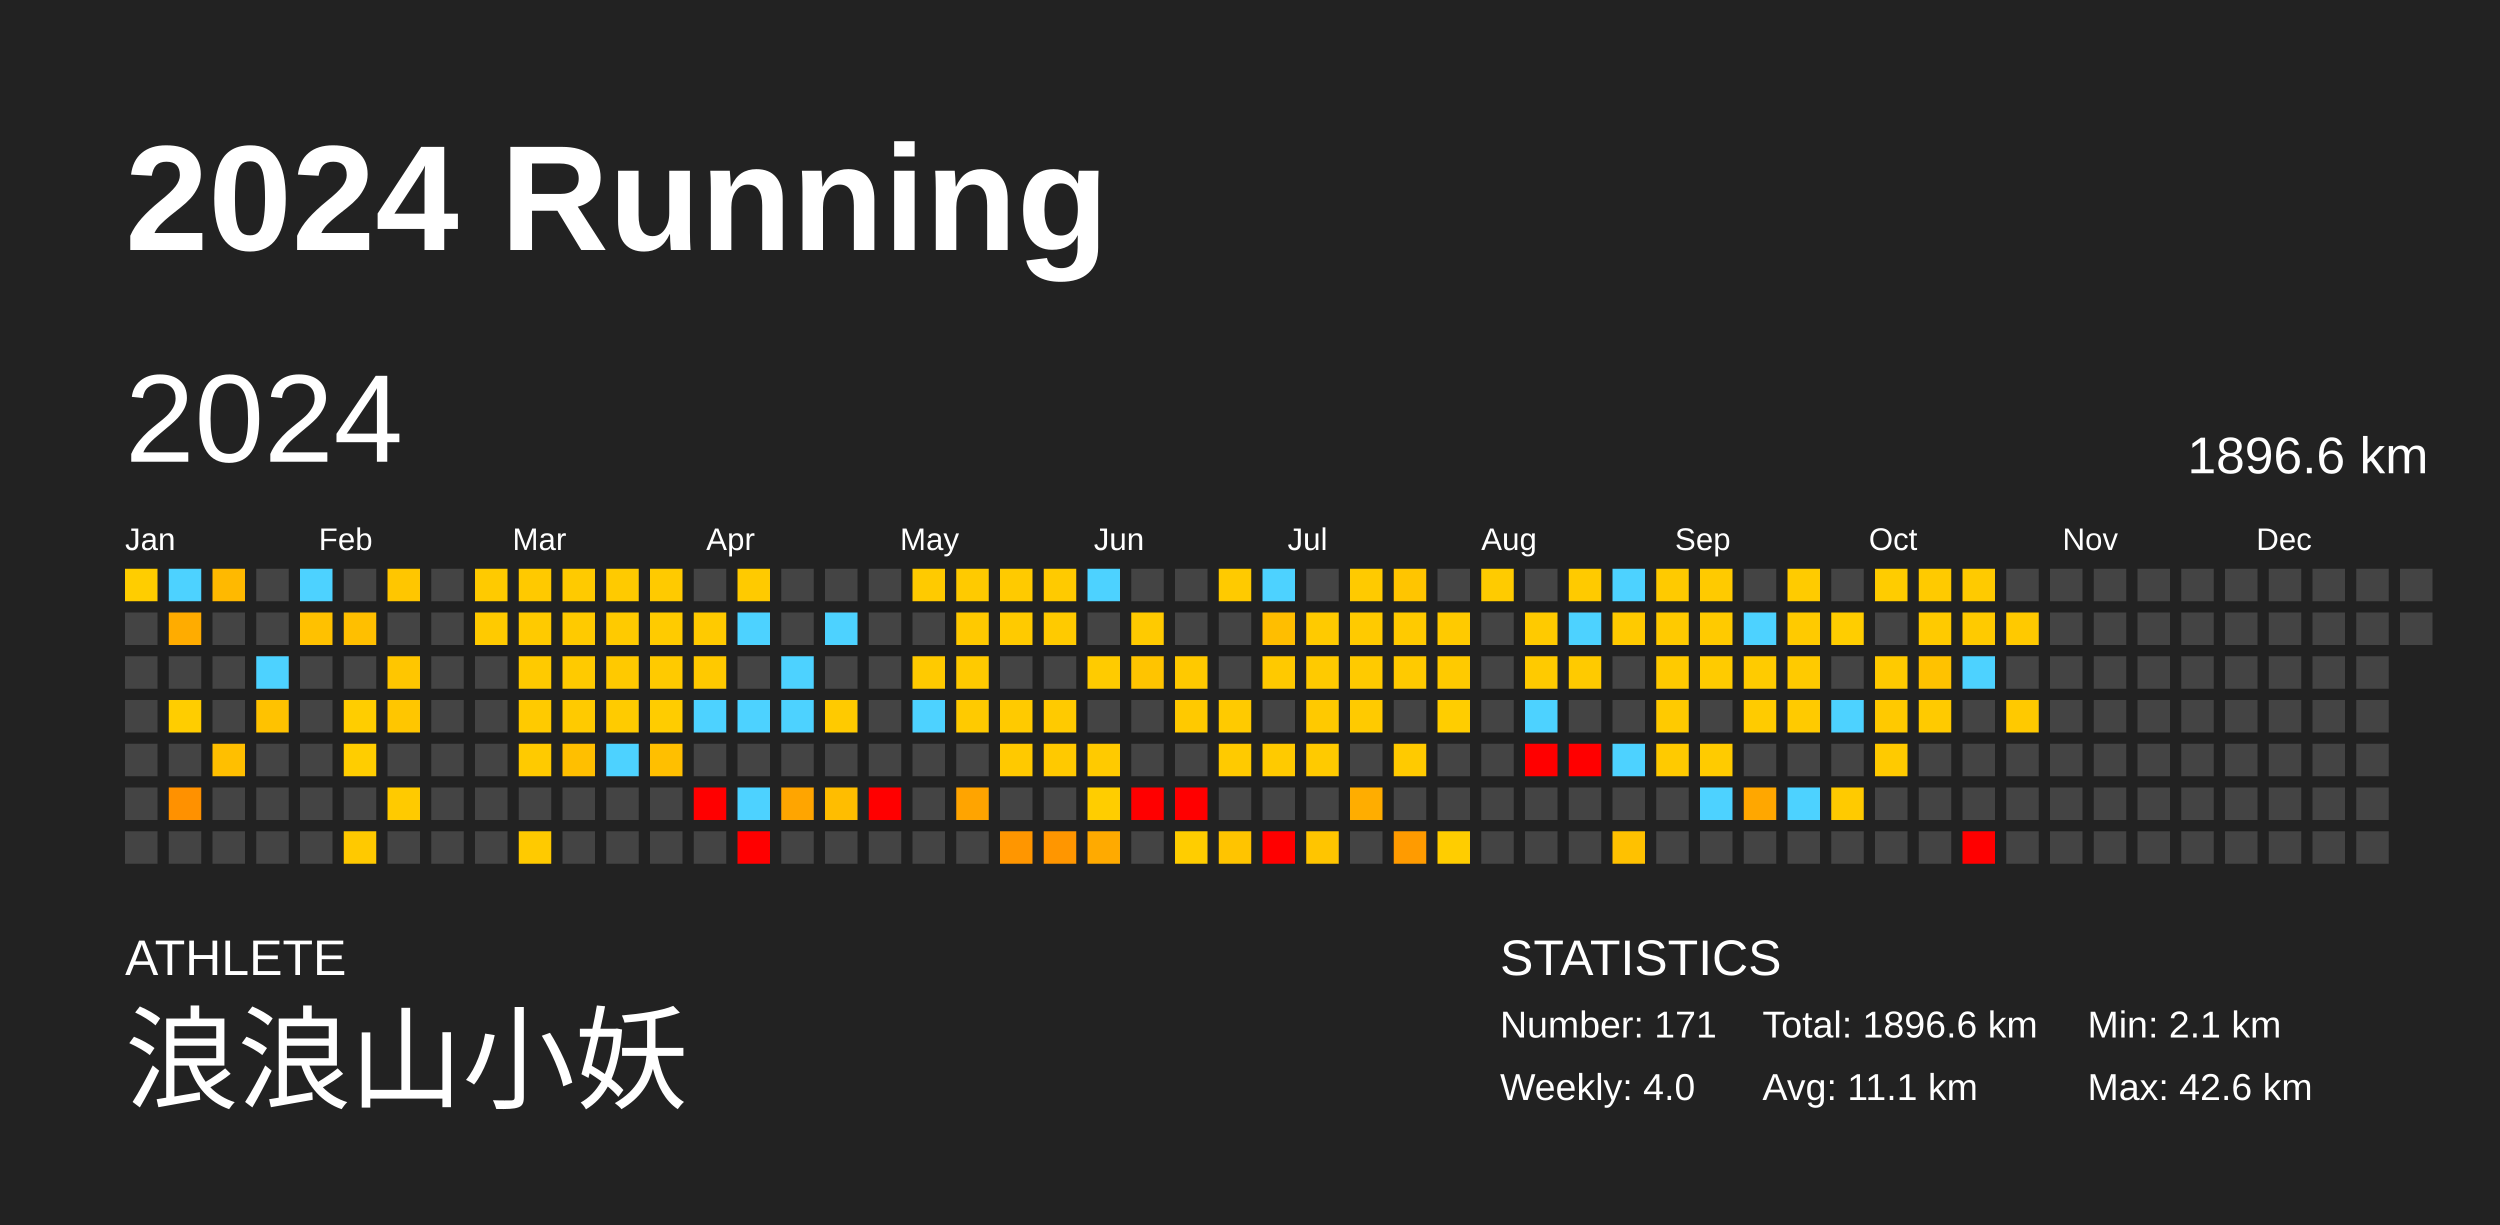
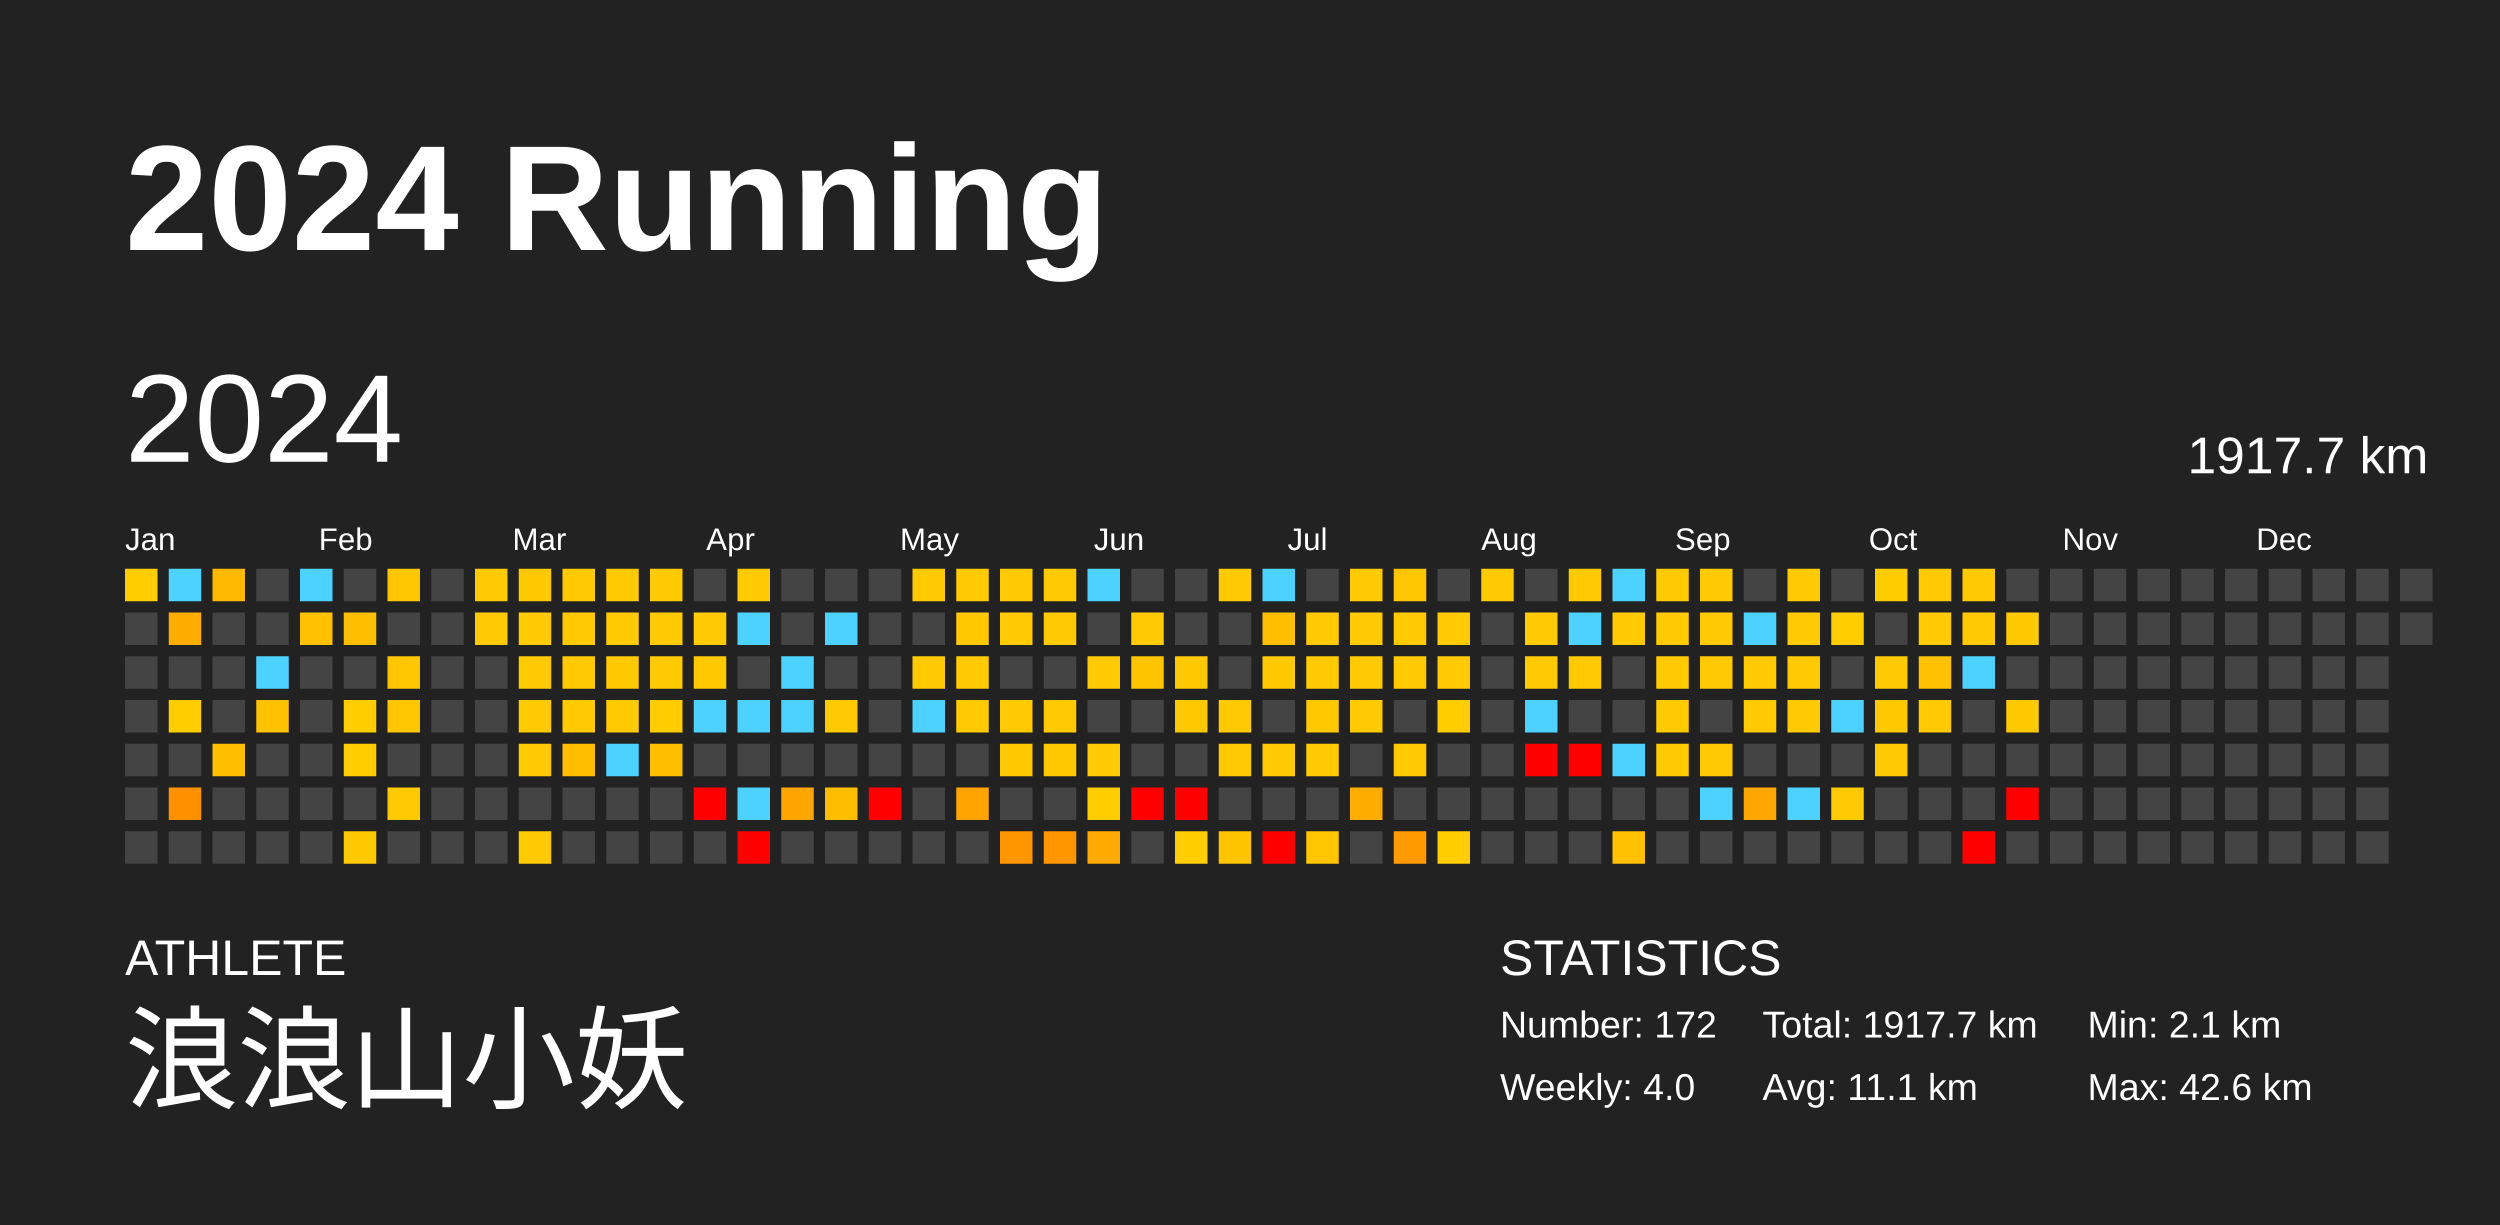
<svg xmlns="http://www.w3.org/2000/svg" baseProfile="full" height="98mm" version="1.1" viewBox="0,0,200,98" width="200mm">
  <defs />
  <rect fill="#222222" height="98" width="200" x="0" y="0" />
  <text fill="#FFFFFF" style="font-size:12px; font-family:Arial; font-weight:bold;" x="10" y="20">2024 Running</text>
  <text fill="#FFFFFF" style="font-size:4px; font-family:Arial" x="10" y="78">ATHLETE</text>
  <text fill="#FFFFFF" style="font-size:9px; font-family:Arial" x="10" y="88">浪浪山小妖</text>
  <text fill="#FFFFFF" style="font-size:4px; font-family:Arial" x="120" y="78">STATISTICS</text>
-   <text fill="#FFFFFF" style="font-size:3px; font-family:Arial" x="120" y="83">Number: 171</text>
+   <text fill="#FFFFFF" style="font-size:3px; font-family:Arial" x="120" y="83">Number: 172</text>
  <text fill="#FFFFFF" style="font-size:3px; font-family:Arial" x="120" y="88">Weekly: 4.0</text>
-   <text fill="#FFFFFF" style="font-size:3px; font-family:Arial" x="141" y="83">Total: 1896.6 km</text>
+   <text fill="#FFFFFF" style="font-size:3px; font-family:Arial" x="141" y="83">Total: 1917.7 km</text>
  <text fill="#FFFFFF" style="font-size:3px; font-family:Arial" x="141" y="88">Avg: 11.1 km</text>
  <text fill="#FFFFFF" style="font-size:3px; font-family:Arial" x="167" y="83">Min: 2.1 km</text>
  <text fill="#FFFFFF" style="font-size:3px; font-family:Arial" x="167" y="88">Max: 42.6 km</text>
  <text dominant-baseline="hanging" fill="#FFFFFF" style="font-size:10.0px; font-family:Arial;" x="10" y="30">2024</text>
-   <text dominant-baseline="hanging" fill="#FFFFFF" style="font-size:4.125px; font-family:Arial;" x="175" y="35">1896.6 km</text>
+   <text dominant-baseline="hanging" fill="#FFFFFF" style="font-size:4.125px; font-family:Arial;" x="175" y="35">1917.7 km</text>
  <text fill="#FFFFFF" style="font-size:2.5px; font-family:Arial" x="10.0" y="44">Jan</text>
  <text fill="#FFFFFF" style="font-size:2.5px; font-family:Arial" x="25.5" y="44">Feb</text>
  <text fill="#FFFFFF" style="font-size:2.5px; font-family:Arial" x="41.0" y="44">Mar</text>
  <text fill="#FFFFFF" style="font-size:2.5px; font-family:Arial" x="56.5" y="44">Apr</text>
  <text fill="#FFFFFF" style="font-size:2.5px; font-family:Arial" x="72.0" y="44">May</text>
  <text fill="#FFFFFF" style="font-size:2.5px; font-family:Arial" x="87.5" y="44">Jun</text>
  <text fill="#FFFFFF" style="font-size:2.5px; font-family:Arial" x="103.0" y="44">Jul</text>
  <text fill="#FFFFFF" style="font-size:2.5px; font-family:Arial" x="118.5" y="44">Aug</text>
  <text fill="#FFFFFF" style="font-size:2.5px; font-family:Arial" x="134.0" y="44">Sep</text>
  <text fill="#FFFFFF" style="font-size:2.5px; font-family:Arial" x="149.5" y="44">Oct</text>
  <text fill="#FFFFFF" style="font-size:2.5px; font-family:Arial" x="165.0" y="44">Nov</text>
  <text fill="#FFFFFF" style="font-size:2.5px; font-family:Arial" x="180.5" y="44">Dec</text>
  <rect fill="#ffcd00" height="2.6" width="2.6" x="10.0" y="45.5" />
  <rect fill="#444444" height="2.6" width="2.6" x="10.0" y="49.0" />
  <rect fill="#444444" height="2.6" width="2.6" x="10.0" y="52.5" />
  <rect fill="#444444" height="2.6" width="2.6" x="10.0" y="56.0" />
  <rect fill="#444444" height="2.6" width="2.6" x="10.0" y="59.5" />
  <rect fill="#444444" height="2.6" width="2.6" x="10.0" y="63.0" />
  <rect fill="#444444" height="2.6" width="2.6" x="10.0" y="66.5" />
  <rect fill="#4dd2ff" height="2.6" width="2.6" x="13.5" y="45.5" />
  <rect fill="#ffac00" height="2.6" width="2.6" x="13.5" y="49.0" />
  <rect fill="#444444" height="2.6" width="2.6" x="13.5" y="52.5" />
  <rect fill="#ffcd00" height="2.6" width="2.6" x="13.5" y="56.0" />
  <rect fill="#444444" height="2.6" width="2.6" x="13.5" y="59.5" />
  <rect fill="#ff9100" height="2.6" width="2.6" x="13.5" y="63.0" />
  <rect fill="#444444" height="2.6" width="2.6" x="13.5" y="66.5" />
  <rect fill="#ffb900" height="2.6" width="2.6" x="17.0" y="45.5" />
  <rect fill="#444444" height="2.6" width="2.6" x="17.0" y="49.0" />
  <rect fill="#444444" height="2.6" width="2.6" x="17.0" y="52.5" />
  <rect fill="#444444" height="2.6" width="2.6" x="17.0" y="56.0" />
  <rect fill="#ffbf00" height="2.6" width="2.6" x="17.0" y="59.5" />
  <rect fill="#444444" height="2.6" width="2.6" x="17.0" y="63.0" />
  <rect fill="#444444" height="2.6" width="2.6" x="17.0" y="66.5" />
  <rect fill="#444444" height="2.6" width="2.6" x="20.5" y="45.5" />
  <rect fill="#444444" height="2.6" width="2.6" x="20.5" y="49.0" />
  <rect fill="#4dd2ff" height="2.6" width="2.6" x="20.5" y="52.5" />
  <rect fill="#ffc200" height="2.6" width="2.6" x="20.5" y="56.0" />
  <rect fill="#444444" height="2.6" width="2.6" x="20.5" y="59.5" />
  <rect fill="#444444" height="2.6" width="2.6" x="20.5" y="63.0" />
  <rect fill="#444444" height="2.6" width="2.6" x="20.5" y="66.5" />
  <rect fill="#4dd2ff" height="2.6" width="2.6" x="24.0" y="45.5" />
  <rect fill="#ffc100" height="2.6" width="2.6" x="24.0" y="49.0" />
  <rect fill="#444444" height="2.6" width="2.6" x="24.0" y="52.5" />
  <rect fill="#444444" height="2.6" width="2.6" x="24.0" y="56.0" />
  <rect fill="#444444" height="2.6" width="2.6" x="24.0" y="59.5" />
  <rect fill="#444444" height="2.6" width="2.6" x="24.0" y="63.0" />
  <rect fill="#444444" height="2.6" width="2.6" x="24.0" y="66.5" />
  <rect fill="#444444" height="2.6" width="2.6" x="27.5" y="45.5" />
  <rect fill="#ffbf00" height="2.6" width="2.6" x="27.5" y="49.0" />
  <rect fill="#444444" height="2.6" width="2.6" x="27.5" y="52.5" />
  <rect fill="#ffcd00" height="2.6" width="2.6" x="27.5" y="56.0" />
  <rect fill="#ffcd00" height="2.6" width="2.6" x="27.5" y="59.5" />
  <rect fill="#444444" height="2.6" width="2.6" x="27.5" y="63.0" />
  <rect fill="#ffc900" height="2.6" width="2.6" x="27.5" y="66.5" />
  <rect fill="#ffc600" height="2.6" width="2.6" x="31.0" y="45.5" />
  <rect fill="#444444" height="2.6" width="2.6" x="31.0" y="49.0" />
  <rect fill="#ffc600" height="2.6" width="2.6" x="31.0" y="52.5" />
  <rect fill="#ffc600" height="2.6" width="2.6" x="31.0" y="56.0" />
  <rect fill="#444444" height="2.6" width="2.6" x="31.0" y="59.5" />
  <rect fill="#ffca00" height="2.6" width="2.6" x="31.0" y="63.0" />
  <rect fill="#444444" height="2.6" width="2.6" x="31.0" y="66.5" />
  <rect fill="#444444" height="2.6" width="2.6" x="34.5" y="45.5" />
  <rect fill="#444444" height="2.6" width="2.6" x="34.5" y="49.0" />
  <rect fill="#444444" height="2.6" width="2.6" x="34.5" y="52.5" />
  <rect fill="#444444" height="2.6" width="2.6" x="34.5" y="56.0" />
  <rect fill="#444444" height="2.6" width="2.6" x="34.5" y="59.5" />
  <rect fill="#444444" height="2.6" width="2.6" x="34.5" y="63.0" />
  <rect fill="#444444" height="2.6" width="2.6" x="34.5" y="66.5" />
  <rect fill="#ffca00" height="2.6" width="2.6" x="38.0" y="45.5" />
  <rect fill="#ffca00" height="2.6" width="2.6" x="38.0" y="49.0" />
  <rect fill="#444444" height="2.6" width="2.6" x="38.0" y="52.5" />
  <rect fill="#444444" height="2.6" width="2.6" x="38.0" y="56.0" />
  <rect fill="#444444" height="2.6" width="2.6" x="38.0" y="59.5" />
  <rect fill="#444444" height="2.6" width="2.6" x="38.0" y="63.0" />
  <rect fill="#444444" height="2.6" width="2.6" x="38.0" y="66.5" />
  <rect fill="#ffc900" height="2.6" width="2.6" x="41.5" y="45.5" />
  <rect fill="#ffca00" height="2.6" width="2.6" x="41.5" y="49.0" />
  <rect fill="#ffca00" height="2.6" width="2.6" x="41.5" y="52.5" />
  <rect fill="#ffca00" height="2.6" width="2.6" x="41.5" y="56.0" />
  <rect fill="#ffca00" height="2.6" width="2.6" x="41.5" y="59.5" />
  <rect fill="#444444" height="2.6" width="2.6" x="41.5" y="63.0" />
  <rect fill="#ffca00" height="2.6" width="2.6" x="41.5" y="66.5" />
  <rect fill="#ffca00" height="2.6" width="2.6" x="45.0" y="45.5" />
  <rect fill="#ffca00" height="2.6" width="2.6" x="45.0" y="49.0" />
  <rect fill="#ffca00" height="2.6" width="2.6" x="45.0" y="52.5" />
  <rect fill="#ffca00" height="2.6" width="2.6" x="45.0" y="56.0" />
  <rect fill="#ffbf00" height="2.6" width="2.6" x="45.0" y="59.5" />
  <rect fill="#444444" height="2.6" width="2.6" x="45.0" y="63.0" />
  <rect fill="#444444" height="2.6" width="2.6" x="45.0" y="66.5" />
  <rect fill="#ffca00" height="2.6" width="2.6" x="48.5" y="45.5" />
  <rect fill="#ffca00" height="2.6" width="2.6" x="48.5" y="49.0" />
  <rect fill="#ffc900" height="2.6" width="2.6" x="48.5" y="52.5" />
  <rect fill="#ffcb00" height="2.6" width="2.6" x="48.5" y="56.0" />
  <rect fill="#4dd2ff" height="2.6" width="2.6" x="48.5" y="59.5" />
  <rect fill="#444444" height="2.6" width="2.6" x="48.5" y="63.0" />
  <rect fill="#444444" height="2.6" width="2.6" x="48.5" y="66.5" />
  <rect fill="#ffca00" height="2.6" width="2.6" x="52.0" y="45.5" />
  <rect fill="#ffcb00" height="2.6" width="2.6" x="52.0" y="49.0" />
  <rect fill="#ffca00" height="2.6" width="2.6" x="52.0" y="52.5" />
  <rect fill="#ffcc00" height="2.6" width="2.6" x="52.0" y="56.0" />
  <rect fill="#ffbf00" height="2.6" width="2.6" x="52.0" y="59.5" />
  <rect fill="#444444" height="2.6" width="2.6" x="52.0" y="63.0" />
  <rect fill="#444444" height="2.6" width="2.6" x="52.0" y="66.5" />
  <rect fill="#444444" height="2.6" width="2.6" x="55.5" y="45.5" />
  <rect fill="#ffca00" height="2.6" width="2.6" x="55.5" y="49.0" />
  <rect fill="#ffc900" height="2.6" width="2.6" x="55.5" y="52.5" />
  <rect fill="#4dd2ff" height="2.6" width="2.6" x="55.5" y="56.0" />
  <rect fill="#444444" height="2.6" width="2.6" x="55.5" y="59.5" />
  <rect fill="red" height="2.6" width="2.6" x="55.5" y="63.0" />
  <rect fill="#444444" height="2.6" width="2.6" x="55.5" y="66.5" />
  <rect fill="#ffca00" height="2.6" width="2.6" x="59.0" y="45.5" />
  <rect fill="#4dd2ff" height="2.6" width="2.6" x="59.0" y="49.0" />
  <rect fill="#444444" height="2.6" width="2.6" x="59.0" y="52.5" />
  <rect fill="#4dd2ff" height="2.6" width="2.6" x="59.0" y="56.0" />
  <rect fill="#444444" height="2.6" width="2.6" x="59.0" y="59.5" />
  <rect fill="#4dd2ff" height="2.6" width="2.6" x="59.0" y="63.0" />
  <rect fill="red" height="2.6" width="2.6" x="59.0" y="66.5" />
  <rect fill="#444444" height="2.6" width="2.6" x="62.5" y="45.5" />
  <rect fill="#444444" height="2.6" width="2.6" x="62.5" y="49.0" />
  <rect fill="#4dd2ff" height="2.6" width="2.6" x="62.5" y="52.5" />
  <rect fill="#4dd2ff" height="2.6" width="2.6" x="62.5" y="56.0" />
  <rect fill="#444444" height="2.6" width="2.6" x="62.5" y="59.5" />
  <rect fill="#ffa500" height="2.6" width="2.6" x="62.5" y="63.0" />
  <rect fill="#444444" height="2.6" width="2.6" x="62.5" y="66.5" />
  <rect fill="#444444" height="2.6" width="2.6" x="66.0" y="45.5" />
  <rect fill="#4dd2ff" height="2.6" width="2.6" x="66.0" y="49.0" />
  <rect fill="#444444" height="2.6" width="2.6" x="66.0" y="52.5" />
  <rect fill="#ffca00" height="2.6" width="2.6" x="66.0" y="56.0" />
  <rect fill="#444444" height="2.6" width="2.6" x="66.0" y="59.5" />
  <rect fill="#ffbd00" height="2.6" width="2.6" x="66.0" y="63.0" />
  <rect fill="#444444" height="2.6" width="2.6" x="66.0" y="66.5" />
  <rect fill="#444444" height="2.6" width="2.6" x="69.5" y="45.5" />
  <rect fill="#444444" height="2.6" width="2.6" x="69.5" y="49.0" />
  <rect fill="#444444" height="2.6" width="2.6" x="69.5" y="52.5" />
  <rect fill="#444444" height="2.6" width="2.6" x="69.5" y="56.0" />
  <rect fill="#444444" height="2.6" width="2.6" x="69.5" y="59.5" />
  <rect fill="red" height="2.6" width="2.6" x="69.5" y="63.0" />
  <rect fill="#444444" height="2.6" width="2.6" x="69.5" y="66.5" />
  <rect fill="#ffca00" height="2.6" width="2.6" x="73.0" y="45.5" />
  <rect fill="#444444" height="2.6" width="2.6" x="73.0" y="49.0" />
  <rect fill="#ffca00" height="2.6" width="2.6" x="73.0" y="52.5" />
  <rect fill="#4dd2ff" height="2.6" width="2.6" x="73.0" y="56.0" />
  <rect fill="#444444" height="2.6" width="2.6" x="73.0" y="59.5" />
  <rect fill="#444444" height="2.6" width="2.6" x="73.0" y="63.0" />
  <rect fill="#444444" height="2.6" width="2.6" x="73.0" y="66.5" />
  <rect fill="#ffca00" height="2.6" width="2.6" x="76.5" y="45.5" />
  <rect fill="#ffc900" height="2.6" width="2.6" x="76.5" y="49.0" />
  <rect fill="#ffca00" height="2.6" width="2.6" x="76.5" y="52.5" />
  <rect fill="#ffca00" height="2.6" width="2.6" x="76.5" y="56.0" />
  <rect fill="#444444" height="2.6" width="2.6" x="76.5" y="59.5" />
  <rect fill="#ffa400" height="2.6" width="2.6" x="76.5" y="63.0" />
  <rect fill="#444444" height="2.6" width="2.6" x="76.5" y="66.5" />
  <rect fill="#ffca00" height="2.6" width="2.6" x="80.0" y="45.5" />
  <rect fill="#ffca00" height="2.6" width="2.6" x="80.0" y="49.0" />
  <rect fill="#444444" height="2.6" width="2.6" x="80.0" y="52.5" />
  <rect fill="#ffca00" height="2.6" width="2.6" x="80.0" y="56.0" />
  <rect fill="#ffc900" height="2.6" width="2.6" x="80.0" y="59.5" />
  <rect fill="#444444" height="2.6" width="2.6" x="80.0" y="63.0" />
  <rect fill="#ff9600" height="2.6" width="2.6" x="80.0" y="66.5" />
  <rect fill="#ffca00" height="2.6" width="2.6" x="83.5" y="45.5" />
  <rect fill="#ffca00" height="2.6" width="2.6" x="83.5" y="49.0" />
  <rect fill="#444444" height="2.6" width="2.6" x="83.5" y="52.5" />
  <rect fill="#ffca00" height="2.6" width="2.6" x="83.5" y="56.0" />
  <rect fill="#ffc900" height="2.6" width="2.6" x="83.5" y="59.5" />
  <rect fill="#444444" height="2.6" width="2.6" x="83.5" y="63.0" />
  <rect fill="#ff9600" height="2.6" width="2.6" x="83.5" y="66.5" />
  <rect fill="#4dd2ff" height="2.6" width="2.6" x="87.0" y="45.5" />
  <rect fill="#444444" height="2.6" width="2.6" x="87.0" y="49.0" />
  <rect fill="#ffcb00" height="2.6" width="2.6" x="87.0" y="52.5" />
  <rect fill="#444444" height="2.6" width="2.6" x="87.0" y="56.0" />
  <rect fill="#ffca00" height="2.6" width="2.6" x="87.0" y="59.5" />
  <rect fill="#ffcd00" height="2.6" width="2.6" x="87.0" y="63.0" />
  <rect fill="#ffaa00" height="2.6" width="2.6" x="87.0" y="66.5" />
  <rect fill="#444444" height="2.6" width="2.6" x="90.5" y="45.5" />
  <rect fill="#ffca00" height="2.6" width="2.6" x="90.5" y="49.0" />
  <rect fill="#ffc400" height="2.6" width="2.6" x="90.5" y="52.5" />
  <rect fill="#444444" height="2.6" width="2.6" x="90.5" y="56.0" />
  <rect fill="#444444" height="2.6" width="2.6" x="90.5" y="59.5" />
  <rect fill="red" height="2.6" width="2.6" x="90.5" y="63.0" />
  <rect fill="#444444" height="2.6" width="2.6" x="90.5" y="66.5" />
  <rect fill="#444444" height="2.6" width="2.6" x="94.0" y="45.5" />
  <rect fill="#444444" height="2.6" width="2.6" x="94.0" y="49.0" />
  <rect fill="#ffc900" height="2.6" width="2.6" x="94.0" y="52.5" />
  <rect fill="#ffc900" height="2.6" width="2.6" x="94.0" y="56.0" />
  <rect fill="#444444" height="2.6" width="2.6" x="94.0" y="59.5" />
  <rect fill="red" height="2.6" width="2.6" x="94.0" y="63.0" />
  <rect fill="#ffcd00" height="2.6" width="2.6" x="94.0" y="66.5" />
  <rect fill="#ffca00" height="2.6" width="2.6" x="97.5" y="45.5" />
  <rect fill="#444444" height="2.6" width="2.6" x="97.5" y="49.0" />
  <rect fill="#444444" height="2.6" width="2.6" x="97.5" y="52.5" />
  <rect fill="#ffca00" height="2.6" width="2.6" x="97.5" y="56.0" />
  <rect fill="#ffca00" height="2.6" width="2.6" x="97.5" y="59.5" />
  <rect fill="#444444" height="2.6" width="2.6" x="97.5" y="63.0" />
  <rect fill="#ffc400" height="2.6" width="2.6" x="97.5" y="66.5" />
  <rect fill="#4dd2ff" height="2.6" width="2.6" x="101.0" y="45.5" />
  <rect fill="#ffbe00" height="2.6" width="2.6" x="101.0" y="49.0" />
  <rect fill="#ffc900" height="2.6" width="2.6" x="101.0" y="52.5" />
  <rect fill="#444444" height="2.6" width="2.6" x="101.0" y="56.0" />
  <rect fill="#ffca00" height="2.6" width="2.6" x="101.0" y="59.5" />
  <rect fill="#444444" height="2.6" width="2.6" x="101.0" y="63.0" />
  <rect fill="red" height="2.6" width="2.6" x="101.0" y="66.5" />
  <rect fill="#444444" height="2.6" width="2.6" x="104.5" y="45.5" />
  <rect fill="#ffca00" height="2.6" width="2.6" x="104.5" y="49.0" />
  <rect fill="#ffca00" height="2.6" width="2.6" x="104.5" y="52.5" />
  <rect fill="#ffc900" height="2.6" width="2.6" x="104.5" y="56.0" />
  <rect fill="#ffca00" height="2.6" width="2.6" x="104.5" y="59.5" />
  <rect fill="#444444" height="2.6" width="2.6" x="104.5" y="63.0" />
  <rect fill="#ffc500" height="2.6" width="2.6" x="104.5" y="66.5" />
  <rect fill="#ffca00" height="2.6" width="2.6" x="108.0" y="45.5" />
  <rect fill="#ffca00" height="2.6" width="2.6" x="108.0" y="49.0" />
  <rect fill="#ffca00" height="2.6" width="2.6" x="108.0" y="52.5" />
  <rect fill="#ffca00" height="2.6" width="2.6" x="108.0" y="56.0" />
  <rect fill="#444444" height="2.6" width="2.6" x="108.0" y="59.5" />
  <rect fill="#ffad00" height="2.6" width="2.6" x="108.0" y="63.0" />
  <rect fill="#444444" height="2.6" width="2.6" x="108.0" y="66.5" />
  <rect fill="#ffc500" height="2.6" width="2.6" x="111.5" y="45.5" />
  <rect fill="#ffca00" height="2.6" width="2.6" x="111.5" y="49.0" />
  <rect fill="#ffca00" height="2.6" width="2.6" x="111.5" y="52.5" />
  <rect fill="#444444" height="2.6" width="2.6" x="111.5" y="56.0" />
  <rect fill="#ffca00" height="2.6" width="2.6" x="111.5" y="59.5" />
  <rect fill="#444444" height="2.6" width="2.6" x="111.5" y="63.0" />
  <rect fill="#ff9b00" height="2.6" width="2.6" x="111.5" y="66.5" />
  <rect fill="#444444" height="2.6" width="2.6" x="115.0" y="45.5" />
  <rect fill="#ffca00" height="2.6" width="2.6" x="115.0" y="49.0" />
  <rect fill="#ffca00" height="2.6" width="2.6" x="115.0" y="52.5" />
  <rect fill="#ffcd00" height="2.6" width="2.6" x="115.0" y="56.0" />
  <rect fill="#444444" height="2.6" width="2.6" x="115.0" y="59.5" />
  <rect fill="#444444" height="2.6" width="2.6" x="115.0" y="63.0" />
  <rect fill="#ffcd00" height="2.6" width="2.6" x="115.0" y="66.5" />
  <rect fill="#ffcb00" height="2.6" width="2.6" x="118.5" y="45.5" />
  <rect fill="#444444" height="2.6" width="2.6" x="118.5" y="49.0" />
  <rect fill="#444444" height="2.6" width="2.6" x="118.5" y="52.5" />
  <rect fill="#444444" height="2.6" width="2.6" x="118.5" y="56.0" />
  <rect fill="#444444" height="2.6" width="2.6" x="118.5" y="59.5" />
  <rect fill="#444444" height="2.6" width="2.6" x="118.5" y="63.0" />
  <rect fill="#444444" height="2.6" width="2.6" x="118.5" y="66.5" />
  <rect fill="#444444" height="2.6" width="2.6" x="122.0" y="45.5" />
  <rect fill="#ffca00" height="2.6" width="2.6" x="122.0" y="49.0" />
  <rect fill="#ffca00" height="2.6" width="2.6" x="122.0" y="52.5" />
  <rect fill="#4dd2ff" height="2.6" width="2.6" x="122.0" y="56.0" />
  <rect fill="red" height="2.6" width="2.6" x="122.0" y="59.5" />
  <rect fill="#444444" height="2.6" width="2.6" x="122.0" y="63.0" />
  <rect fill="#444444" height="2.6" width="2.6" x="122.0" y="66.5" />
  <rect fill="#ffca00" height="2.6" width="2.6" x="125.5" y="45.5" />
  <rect fill="#4dd2ff" height="2.6" width="2.6" x="125.5" y="49.0" />
  <rect fill="#ffca00" height="2.6" width="2.6" x="125.5" y="52.5" />
  <rect fill="#444444" height="2.6" width="2.6" x="125.5" y="56.0" />
  <rect fill="red" height="2.6" width="2.6" x="125.5" y="59.5" />
  <rect fill="#444444" height="2.6" width="2.6" x="125.5" y="63.0" />
  <rect fill="#444444" height="2.6" width="2.6" x="125.5" y="66.5" />
  <rect fill="#4dd2ff" height="2.6" width="2.6" x="129.0" y="45.5" />
  <rect fill="#ffca00" height="2.6" width="2.6" x="129.0" y="49.0" />
  <rect fill="#444444" height="2.6" width="2.6" x="129.0" y="52.5" />
  <rect fill="#444444" height="2.6" width="2.6" x="129.0" y="56.0" />
  <rect fill="#4dd2ff" height="2.6" width="2.6" x="129.0" y="59.5" />
  <rect fill="#444444" height="2.6" width="2.6" x="129.0" y="63.0" />
  <rect fill="#ffc100" height="2.6" width="2.6" x="129.0" y="66.5" />
  <rect fill="#ffca00" height="2.6" width="2.6" x="132.5" y="45.5" />
  <rect fill="#ffca00" height="2.6" width="2.6" x="132.5" y="49.0" />
  <rect fill="#ffca00" height="2.6" width="2.6" x="132.5" y="52.5" />
  <rect fill="#ffca00" height="2.6" width="2.6" x="132.5" y="56.0" />
  <rect fill="#ffca00" height="2.6" width="2.6" x="132.5" y="59.5" />
  <rect fill="#444444" height="2.6" width="2.6" x="132.5" y="63.0" />
  <rect fill="#444444" height="2.6" width="2.6" x="132.5" y="66.5" />
  <rect fill="#ffca00" height="2.6" width="2.6" x="136.0" y="45.5" />
  <rect fill="#ffca00" height="2.6" width="2.6" x="136.0" y="49.0" />
  <rect fill="#ffcb00" height="2.6" width="2.6" x="136.0" y="52.5" />
  <rect fill="#444444" height="2.6" width="2.6" x="136.0" y="56.0" />
  <rect fill="#ffcb00" height="2.6" width="2.6" x="136.0" y="59.5" />
  <rect fill="#4dd2ff" height="2.6" width="2.6" x="136.0" y="63.0" />
  <rect fill="#444444" height="2.6" width="2.6" x="136.0" y="66.5" />
  <rect fill="#444444" height="2.6" width="2.6" x="139.5" y="45.5" />
  <rect fill="#4dd2ff" height="2.6" width="2.6" x="139.5" y="49.0" />
  <rect fill="#ffcb00" height="2.6" width="2.6" x="139.5" y="52.5" />
  <rect fill="#ffcb00" height="2.6" width="2.6" x="139.5" y="56.0" />
  <rect fill="#444444" height="2.6" width="2.6" x="139.5" y="59.5" />
  <rect fill="#ffa700" height="2.6" width="2.6" x="139.5" y="63.0" />
  <rect fill="#444444" height="2.6" width="2.6" x="139.5" y="66.5" />
  <rect fill="#ffcb00" height="2.6" width="2.6" x="143.0" y="45.5" />
  <rect fill="#ffca00" height="2.6" width="2.6" x="143.0" y="49.0" />
  <rect fill="#ffca00" height="2.6" width="2.6" x="143.0" y="52.5" />
  <rect fill="#ffca00" height="2.6" width="2.6" x="143.0" y="56.0" />
  <rect fill="#444444" height="2.6" width="2.6" x="143.0" y="59.5" />
  <rect fill="#4dd2ff" height="2.6" width="2.6" x="143.0" y="63.0" />
  <rect fill="#444444" height="2.6" width="2.6" x="143.0" y="66.5" />
  <rect fill="#444444" height="2.6" width="2.6" x="146.5" y="45.5" />
  <rect fill="#ffcd00" height="2.6" width="2.6" x="146.5" y="49.0" />
  <rect fill="#444444" height="2.6" width="2.6" x="146.5" y="52.5" />
  <rect fill="#4dd2ff" height="2.6" width="2.6" x="146.5" y="56.0" />
  <rect fill="#444444" height="2.6" width="2.6" x="146.5" y="59.5" />
  <rect fill="#ffca00" height="2.6" width="2.6" x="146.5" y="63.0" />
  <rect fill="#444444" height="2.6" width="2.6" x="146.5" y="66.5" />
  <rect fill="#ffcc00" height="2.6" width="2.6" x="150.0" y="45.5" />
  <rect fill="#444444" height="2.6" width="2.6" x="150.0" y="49.0" />
  <rect fill="#ffca00" height="2.6" width="2.6" x="150.0" y="52.5" />
  <rect fill="#ffc900" height="2.6" width="2.6" x="150.0" y="56.0" />
  <rect fill="#ffca00" height="2.6" width="2.6" x="150.0" y="59.5" />
  <rect fill="#444444" height="2.6" width="2.6" x="150.0" y="63.0" />
  <rect fill="#444444" height="2.6" width="2.6" x="150.0" y="66.5" />
  <rect fill="#ffca00" height="2.6" width="2.6" x="153.5" y="45.5" />
  <rect fill="#ffca00" height="2.6" width="2.6" x="153.5" y="49.0" />
  <rect fill="#ffc200" height="2.6" width="2.6" x="153.5" y="52.5" />
  <rect fill="#ffca00" height="2.6" width="2.6" x="153.5" y="56.0" />
  <rect fill="#444444" height="2.6" width="2.6" x="153.5" y="59.5" />
  <rect fill="#444444" height="2.6" width="2.6" x="153.5" y="63.0" />
  <rect fill="#444444" height="2.6" width="2.6" x="153.5" y="66.5" />
  <rect fill="#ffca00" height="2.6" width="2.6" x="157.0" y="45.5" />
  <rect fill="#ffca00" height="2.6" width="2.6" x="157.0" y="49.0" />
  <rect fill="#4dd2ff" height="2.6" width="2.6" x="157.0" y="52.5" />
  <rect fill="#444444" height="2.6" width="2.6" x="157.0" y="56.0" />
  <rect fill="#444444" height="2.6" width="2.6" x="157.0" y="59.5" />
  <rect fill="#444444" height="2.6" width="2.6" x="157.0" y="63.0" />
  <rect fill="red" height="2.6" width="2.6" x="157.0" y="66.5" />
  <rect fill="#444444" height="2.6" width="2.6" x="160.5" y="45.5" />
  <rect fill="#ffc900" height="2.6" width="2.6" x="160.5" y="49.0" />
  <rect fill="#444444" height="2.6" width="2.6" x="160.5" y="52.5" />
  <rect fill="#ffc900" height="2.6" width="2.6" x="160.5" y="56.0" />
  <rect fill="#444444" height="2.6" width="2.6" x="160.5" y="59.5" />
-   <rect fill="#444444" height="2.6" width="2.6" x="160.5" y="63.0" />
+   <rect fill="red" height="2.6" width="2.6" x="160.5" y="63.0" />
  <rect fill="#444444" height="2.6" width="2.6" x="160.5" y="66.5" />
  <rect fill="#444444" height="2.6" width="2.6" x="164.0" y="45.5" />
  <rect fill="#444444" height="2.6" width="2.6" x="164.0" y="49.0" />
  <rect fill="#444444" height="2.6" width="2.6" x="164.0" y="52.5" />
  <rect fill="#444444" height="2.6" width="2.6" x="164.0" y="56.0" />
  <rect fill="#444444" height="2.6" width="2.6" x="164.0" y="59.5" />
  <rect fill="#444444" height="2.6" width="2.6" x="164.0" y="63.0" />
  <rect fill="#444444" height="2.6" width="2.6" x="164.0" y="66.5" />
  <rect fill="#444444" height="2.6" width="2.6" x="167.5" y="45.5" />
  <rect fill="#444444" height="2.6" width="2.6" x="167.5" y="49.0" />
  <rect fill="#444444" height="2.6" width="2.6" x="167.5" y="52.5" />
  <rect fill="#444444" height="2.6" width="2.6" x="167.5" y="56.0" />
  <rect fill="#444444" height="2.6" width="2.6" x="167.5" y="59.5" />
  <rect fill="#444444" height="2.6" width="2.6" x="167.5" y="63.0" />
  <rect fill="#444444" height="2.6" width="2.6" x="167.5" y="66.5" />
  <rect fill="#444444" height="2.6" width="2.6" x="171.0" y="45.5" />
  <rect fill="#444444" height="2.6" width="2.6" x="171.0" y="49.0" />
  <rect fill="#444444" height="2.6" width="2.6" x="171.0" y="52.5" />
  <rect fill="#444444" height="2.6" width="2.6" x="171.0" y="56.0" />
  <rect fill="#444444" height="2.6" width="2.6" x="171.0" y="59.5" />
  <rect fill="#444444" height="2.6" width="2.6" x="171.0" y="63.0" />
  <rect fill="#444444" height="2.6" width="2.6" x="171.0" y="66.5" />
  <rect fill="#444444" height="2.6" width="2.6" x="174.5" y="45.5" />
  <rect fill="#444444" height="2.6" width="2.6" x="174.5" y="49.0" />
  <rect fill="#444444" height="2.6" width="2.6" x="174.5" y="52.5" />
  <rect fill="#444444" height="2.6" width="2.6" x="174.5" y="56.0" />
  <rect fill="#444444" height="2.6" width="2.6" x="174.5" y="59.5" />
  <rect fill="#444444" height="2.6" width="2.6" x="174.5" y="63.0" />
  <rect fill="#444444" height="2.6" width="2.6" x="174.5" y="66.5" />
  <rect fill="#444444" height="2.6" width="2.6" x="178.0" y="45.5" />
  <rect fill="#444444" height="2.6" width="2.6" x="178.0" y="49.0" />
  <rect fill="#444444" height="2.6" width="2.6" x="178.0" y="52.5" />
  <rect fill="#444444" height="2.6" width="2.6" x="178.0" y="56.0" />
  <rect fill="#444444" height="2.6" width="2.6" x="178.0" y="59.5" />
  <rect fill="#444444" height="2.6" width="2.6" x="178.0" y="63.0" />
  <rect fill="#444444" height="2.6" width="2.6" x="178.0" y="66.5" />
  <rect fill="#444444" height="2.6" width="2.6" x="181.5" y="45.5" />
  <rect fill="#444444" height="2.6" width="2.6" x="181.5" y="49.0" />
  <rect fill="#444444" height="2.6" width="2.6" x="181.5" y="52.5" />
  <rect fill="#444444" height="2.6" width="2.6" x="181.5" y="56.0" />
  <rect fill="#444444" height="2.6" width="2.6" x="181.5" y="59.5" />
  <rect fill="#444444" height="2.6" width="2.6" x="181.5" y="63.0" />
  <rect fill="#444444" height="2.6" width="2.6" x="181.5" y="66.5" />
  <rect fill="#444444" height="2.6" width="2.6" x="185.0" y="45.5" />
  <rect fill="#444444" height="2.6" width="2.6" x="185.0" y="49.0" />
  <rect fill="#444444" height="2.6" width="2.6" x="185.0" y="52.5" />
  <rect fill="#444444" height="2.6" width="2.6" x="185.0" y="56.0" />
  <rect fill="#444444" height="2.6" width="2.6" x="185.0" y="59.5" />
  <rect fill="#444444" height="2.6" width="2.6" x="185.0" y="63.0" />
  <rect fill="#444444" height="2.6" width="2.6" x="185.0" y="66.5" />
  <rect fill="#444444" height="2.6" width="2.6" x="188.5" y="45.5" />
  <rect fill="#444444" height="2.6" width="2.6" x="188.5" y="49.0" />
  <rect fill="#444444" height="2.6" width="2.6" x="188.5" y="52.5" />
  <rect fill="#444444" height="2.6" width="2.6" x="188.5" y="56.0" />
  <rect fill="#444444" height="2.6" width="2.6" x="188.5" y="59.5" />
  <rect fill="#444444" height="2.6" width="2.6" x="188.5" y="63.0" />
  <rect fill="#444444" height="2.6" width="2.6" x="188.5" y="66.5" />
  <rect fill="#444444" height="2.6" width="2.6" x="192.0" y="45.5" />
  <rect fill="#444444" height="2.6" width="2.6" x="192.0" y="49.0" />
</svg>
